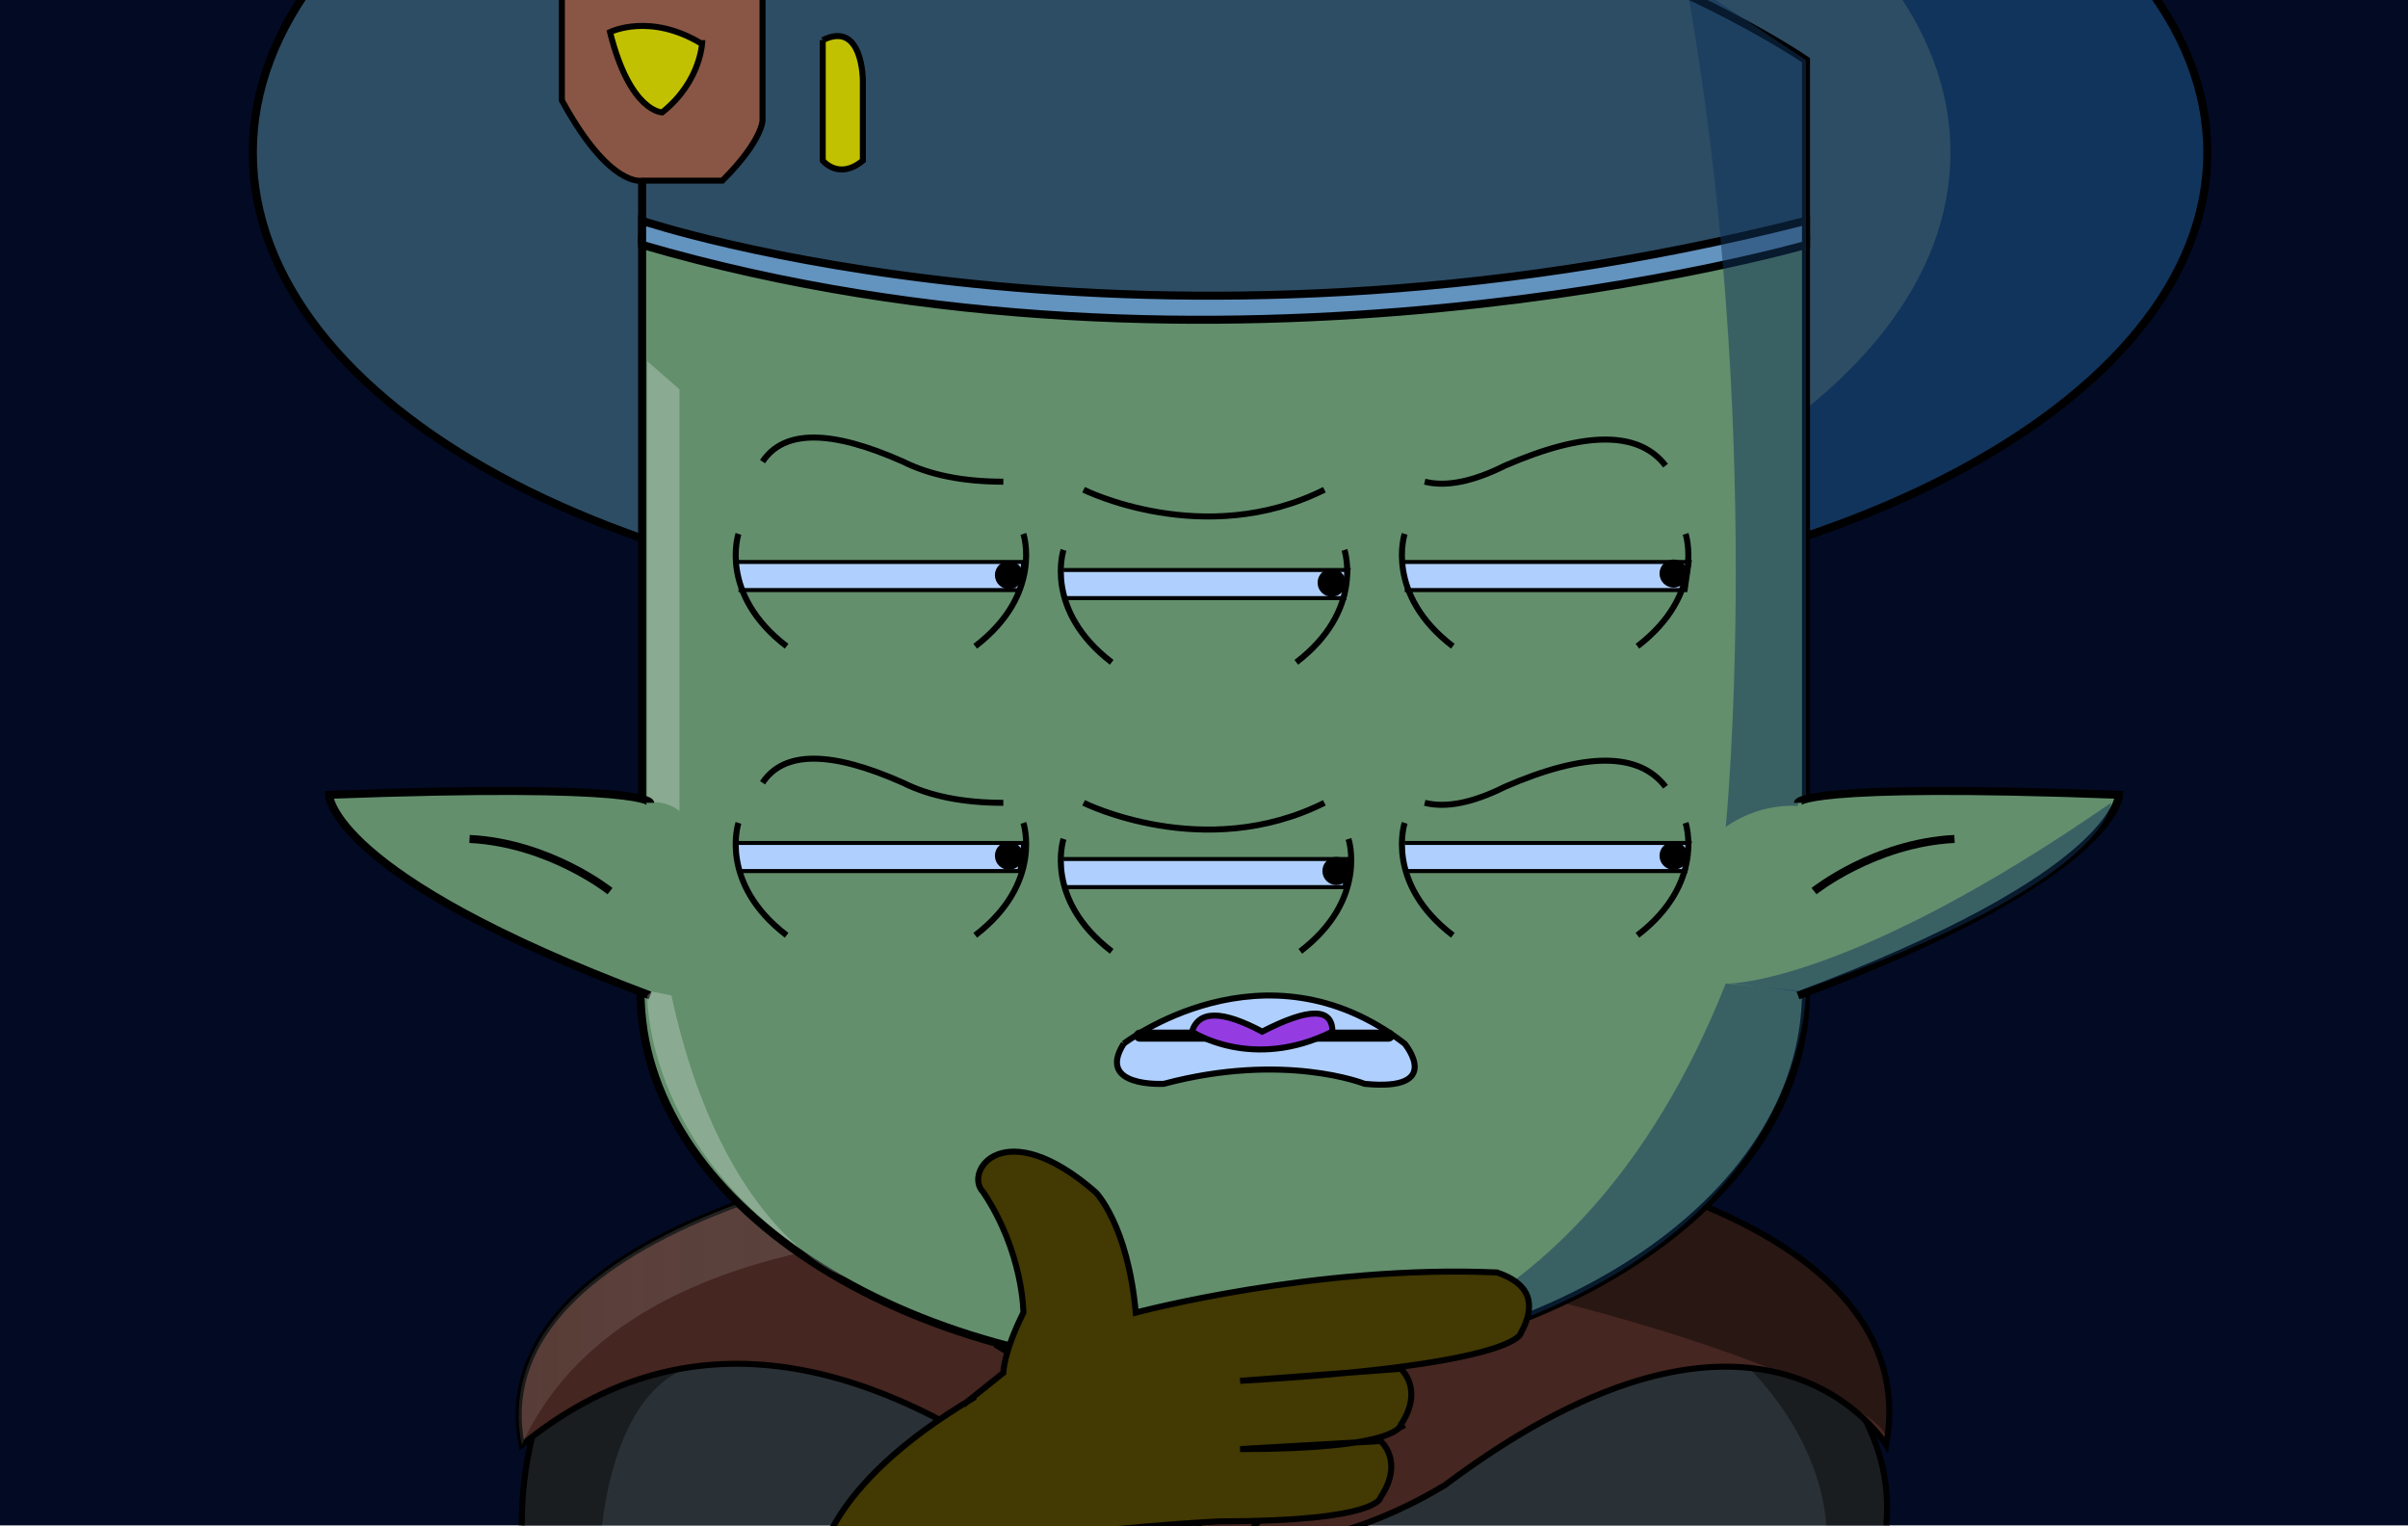
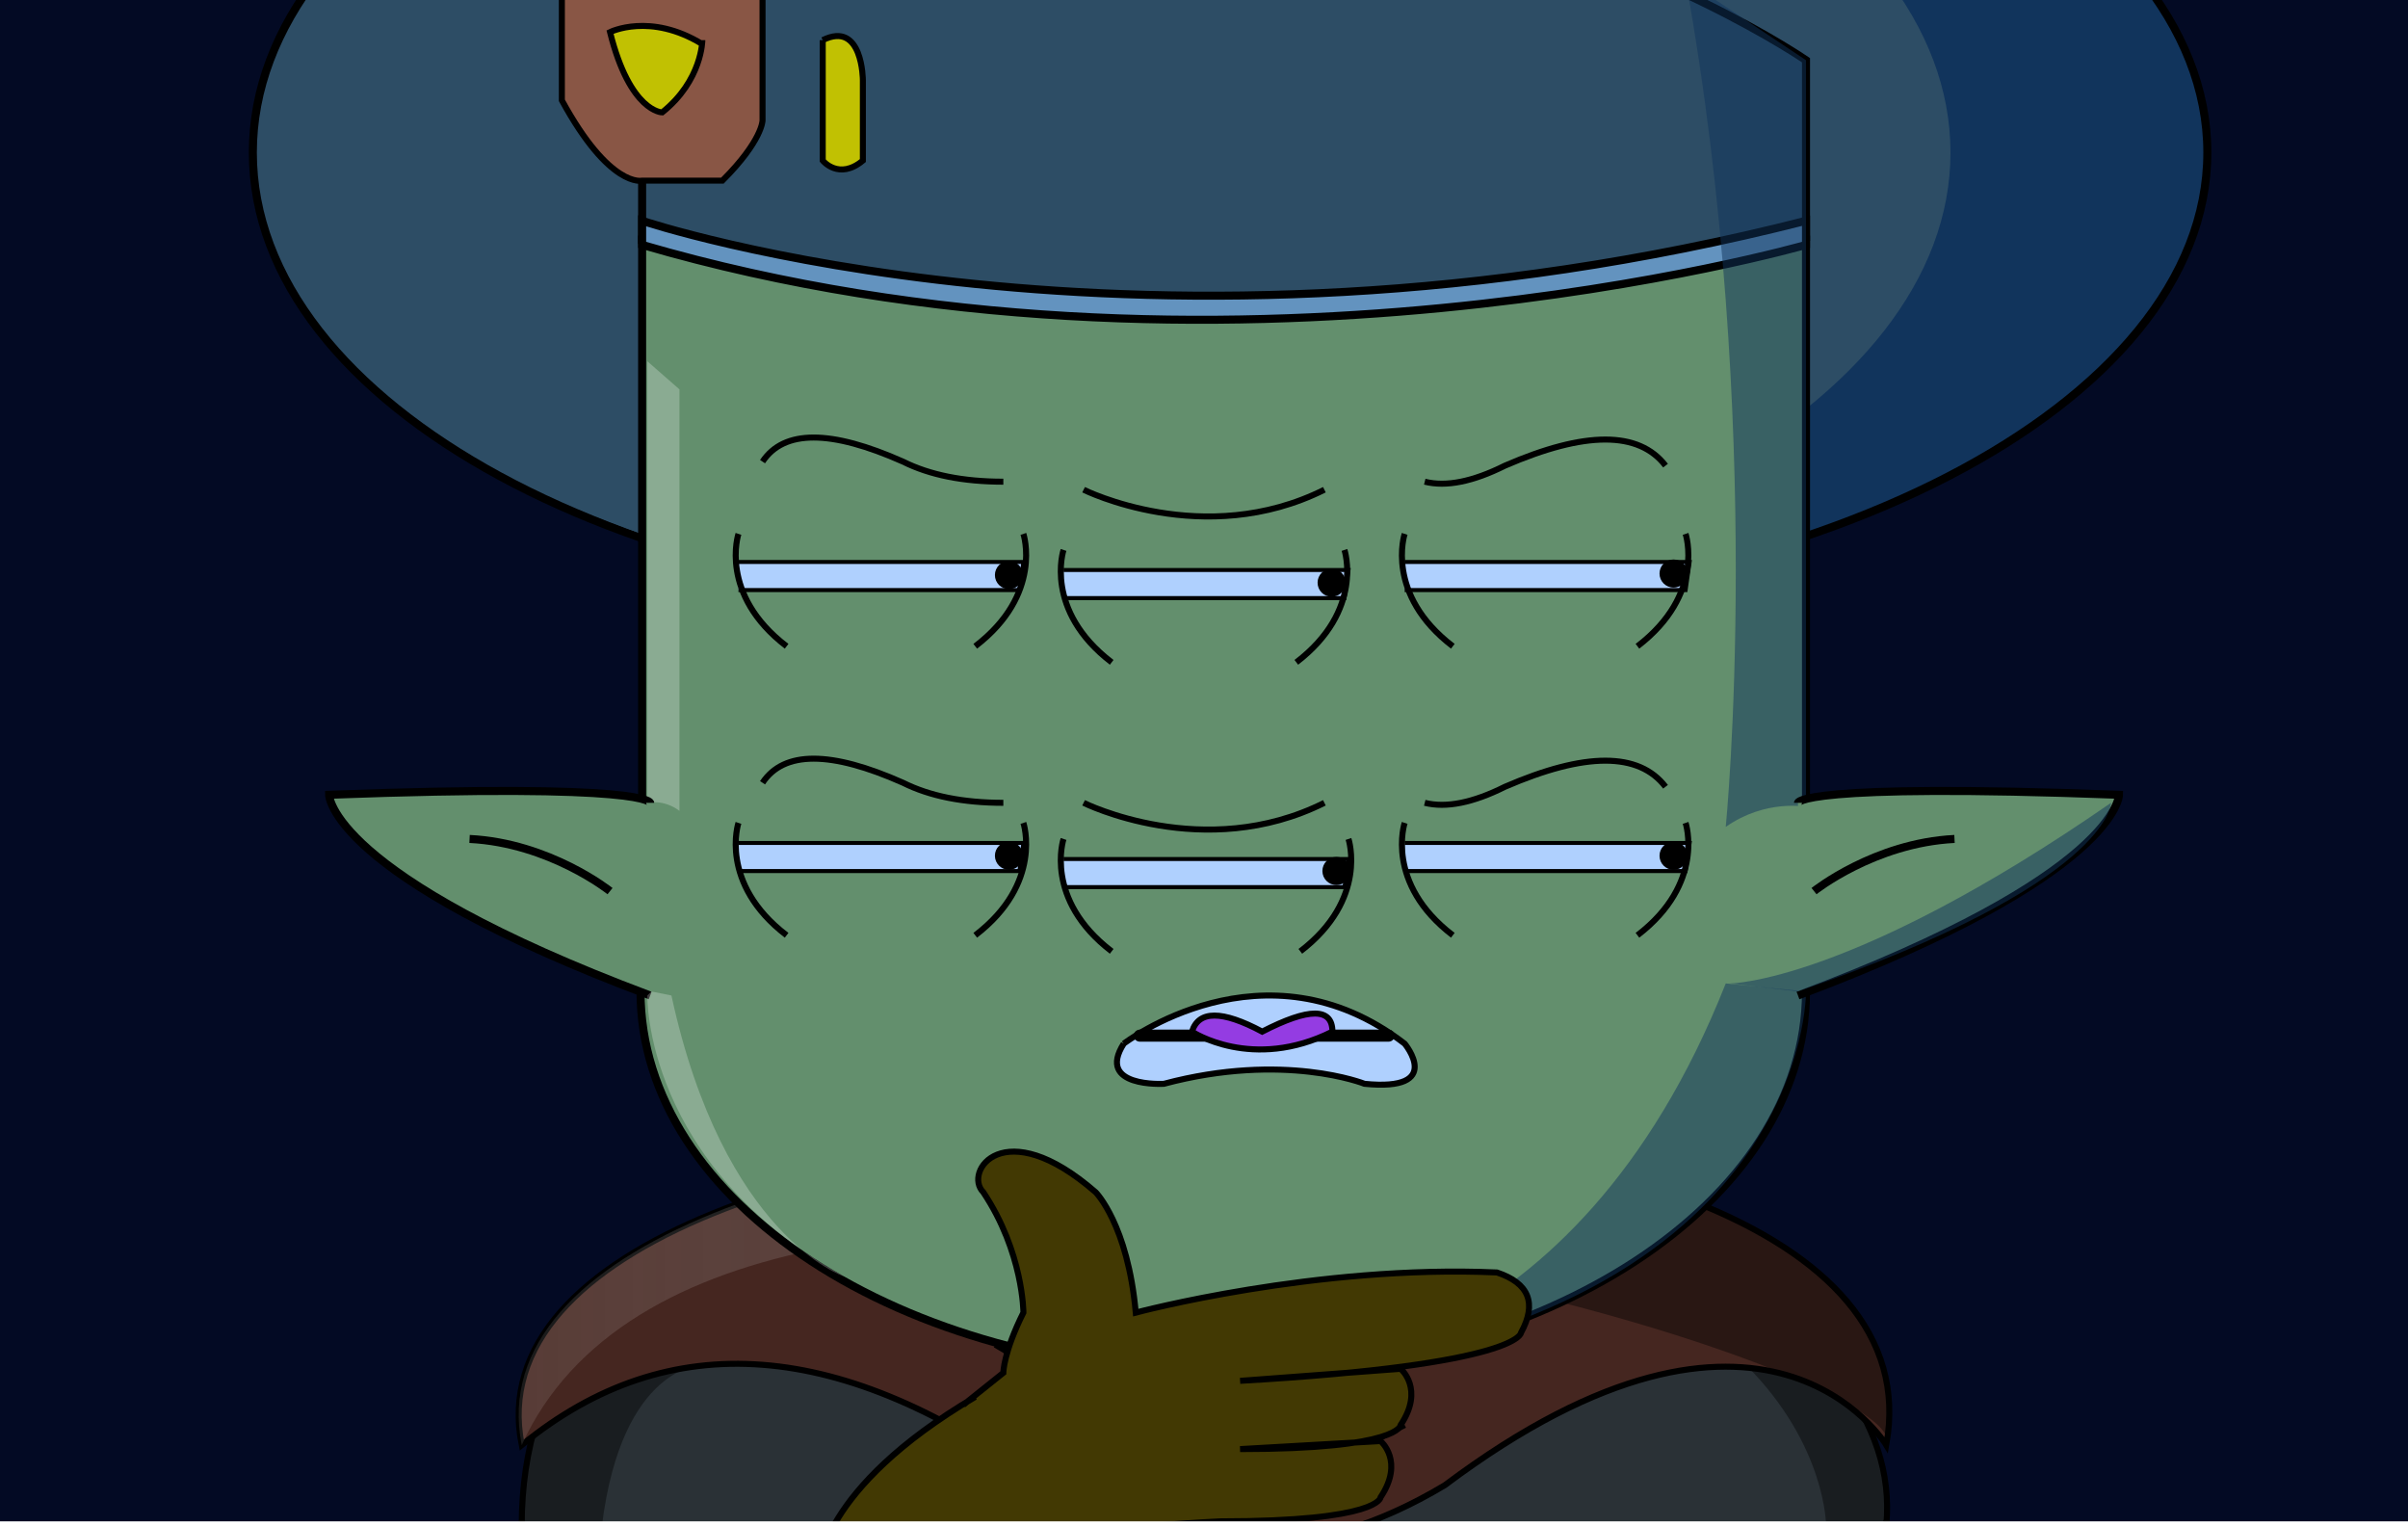
<svg xmlns="http://www.w3.org/2000/svg" height="400" viewBox="0 0 600 380" preserveAspectRatio="xMinYMin meet">
  <rect width="100%" height="100%" fill="#030a24" />
  <g>
    <path d="M 130 380       c 0 -155, 350 -105, 340 0       " stroke="black" stroke-width="1.5" fill="#2A3136" />
    <path d="M 130 380       c 0 -155, 350 -105, 340 0       c 0 0, 0 0, -15 0       c 0 0, 0 -20, -20 -40       c 0 0, 0 0, -260 0       c 0 0, -20 0, -25 40       " stroke="none" fill="#000" fill-opacity="0.4" />
  </g>
  <g>
    <path d="M 130 360       c -20 -100, 360 -110, 340 0       c 0 0, -30 -50, -110 10       q -50 30, -100 0       q -75 -55, -130 -10       z       " stroke="black" stroke-width="1.5" fill="#452620" />
    <path d="M 310 385        c 0 0, 0 -10, 40 -30       " stroke="black" stroke-width="1.5" fill="none" />
    <path d="M 300 385        c 0 0, 0 -20, -52 -50       " stroke="black" stroke-width="1.5" fill="none" />
    <path d="M 306 374        c 0 0, 0 -35, 30 -35        c 0 0, 0 0, -70 0        c 0 0, 29 0, 42 20       " stroke="black" stroke-width="1.5" fill="#638F6D" />
    <defs>
      <linearGradient id="grad1" x1="0%" y1="0%" x2="100%" y2="0%">
        <stop offset="0%" style="stop-color: #fff; stop-opacity:0.1" />
        <stop offset="70%" style="stop-color: #000; stop-opacity:0.4" />
      </linearGradient>
    </defs>
    <path d="M 130 360       c -20 -100, 360 -110, 340 0       c 10 -20, -290 -110, -340 0       " stroke="none" fill="url(#grad1)" />
  </g>
  <ellipse rx="220" ry="30%" cx="55%" cy="10%" stroke="black" stroke-width="2" fill="#11345C" />
  <ellipse rx="210" ry="30%" cx="45.5%" cy="10%" stroke="black" stroke-width="2" fill="#2D4D65" />
  <ellipse rx="210" ry="30%" cx="46%" cy="10%" fill="#2D4D65" />
  <g>
    <ellipse rx="24.2%" ry="25%" cx="50.8%" cy="65%" fill="#638F6D" stroke="black" stroke-width="2" />
    <path d="M 450 240       c 0 0, 0 0, 0 -180       c 0 0, -150 40, -290 0       c 0 0 , 0 0, 0 180       " stroke="black" stroke-width="2" fill="#638F6D" />
  </g>
  <path d="M 450 60       c 0 0, 0 0, 0 -45       c 0 0, -145 -100, -290 0       c 0 0, 0 0, 0 45       c 0 0, 125 42, 290 0       " stroke="black" stroke-width="2" fill="#2D4D65" />
  <path d="M 160 55       c 0 0, 125 42, 290 0       c 0 0, 0 0, 0 6       c 0 0, -146 42, -290 0       z       " stroke="black" stroke-width="2" fill="#6393BF" />
  <path d="M 190 0      c 0 0, 0 0, 0 30      c 0 0, 0 5, -10 15      c 0 0, 0 0, -20 0      c 0 0, -8 2, -20 -20      c 0 0, 0 0, 0 -25      " stroke="black" stroke-width="1.5" fill="#895645" />
  <path d="M 175 10      c 0 0, 0 10, -10 18      c 0 0, -8 0, -13 -20      c 0 0, 10 -5, 23 3      " stroke="black" stroke-width="1.5" fill="#C1C102" />
  <path d="M 205 10      c 0 0, 0 0, 0 30      c 0 0, 4 5, 10 0      c 0 0, 0 0, 0 -20      c 0 0, 0 -15, -10 -10      " stroke="black" stroke-width="1.5" fill="#C1C102" />
  <path d="M 450 15      c 0 0, 0 0, 0 186      c 0 0, -10 -2, -20 5      c 0 0, 10 -100, -10 -211      " stroke="none" fill="#11345C" fill-opacity="0.5" />
  <path d="M 450 247      c 0 0, 1 80, -128 95      c 0 0, 0 0, 0 -1      c 0 0, 70 0, 108 -96      z      " stroke="noe" fill="#11345C" fill-opacity="0.5" />
  <path d="M 161.3 90      c 0 0, 0 0, 0 110      c 0 0, 4 -1, 8 2      c 0 0, 0 0, 0 -105      z      " stroke="none" fill="white" fill-opacity="0.25" />
  <g>
    <path d="M 184 140       c 0 0, 0 0, 71 0       c 0 0, 0 0, -1 7       c 0 0, 0 0, -70 0               " stroke="black" fill="#AFD0FE" />
    <path d="M 255 133       c 0 0, 5 15, -12 28        " stroke="black" stroke-width="1.5" fill="none" />
    <path d="M 184 133       c 0 0, -5 15, 12 28        " stroke="black" stroke-width="1.5" fill="none" />
    <circle r="3.5" cx="41.9%" cy="37.7%" fill="black" />
    <path d="M 190 115       q 8 -12, 35 0       q 10 5, 25 5       " stroke="black" stroke-width="1.5" fill="none" />
  </g>
  <g>
    <path d="M 184 210        c 0 0, 0 0, 71 0        c 0 0, 0 0, -1 7        c 0 0, 0 0, -70 0        x         " stroke="black" fill="#AFD0FE" />
    <path d="M 255 205        c 0 0, 5 15, -12 28         " stroke="black" stroke-width="1.5" fill="none" />
    <path d="M 184 205        c 0 0, -5 15, 12 28         " stroke="black" stroke-width="1.5" fill="none" />
    <circle r="3.5" cx="41.9%" cy="56.1%" fill="black" />
    <path d="M 190 195        q 8 -12, 35 0        q 10 5, 25 5        " stroke="black" stroke-width="1.5" fill="none" />
  </g>
  <g>
    <path d="M 265 142       c 0 0, 0 0, 71 0       c 0 0, 0 0, -1 7       c 0 0, 0 0, -70 0        " stroke="black" fill="#AFD0FE" />
    <path d="M 335 137       c 0 0, 5 15, -12 28        " stroke="black" stroke-width="1.5" fill="none" />
    <path d="M 265 137       c 0 0, -5 15, 12 28        " stroke="black" stroke-width="1.5" fill="none" />
    <circle r="3.5" cx="55.3%" cy="38.2%" fill="black" />
    <path d="M 270 122       c 0 0, 30 15, 60 0" stroke="black" stroke-width="1.5" fill="none" />
  </g>
  <g>
    <path d="M 265 214        c 0 0, 0 0, 71 0        c 0 0, 0 0, -1 7        c 0 0, 0 0, -70 0         " stroke="black" fill="#AFD0FE" />
    <path d="M 336 209        c 0 0, 5 15, -12 28         " stroke="black" stroke-width="1.5" fill="none" />
    <path d="M 265 209        c 0 0, -5 15, 12 28         " stroke="black" stroke-width="1.5" fill="none" />
    <circle r="3.5" cx="55.5%" cy="57.1%" fill="black" />
    <path d="M 270 200        c 0 0, 30 15, 60 0" stroke="black" stroke-width="1.5" fill="none" />
  </g>
  <g>
    <path d="M 350 140       c 0 0, 0 0, 71 0       c 0 0, 0 0, -1 7       c 0 0, 0 0, -70 0        " stroke="black" fill="#AFD0FE" />
    <path d="M 420 133       c 0 0, 5 15, -12 28        " stroke="black" stroke-width="1.5" fill="none" />
    <path d="M 350 133       c 0 0, -5 15, 12 28        " stroke="black" stroke-width="1.5" fill="none" />
    <circle r="3.5" cx="69.5%" cy="37.6%" fill="black" />
    <path d="M 355 120       q 8 2, 20 -4       q 30 -13, 40 0       " stroke="black" stroke-width="1.5" fill="none" />
  </g>
  <g>
    <path d="M 350 210        c 0 0, 0 0, 71 0        c 0 0, 0 0, -1 7        c 0 0, 0 0, -70 0         " stroke="black" fill="#AFD0FE" />
    <path d="M 420 205        c 0 0, 5 15, -12 28         " stroke="black" stroke-width="1.5" fill="none" />
    <path d="M 350 205        c 0 0, -5 15, 12 28         " stroke="black" stroke-width="1.5" fill="none" />
    <circle r="3.5" cx="69.5%" cy="56.1%" fill="black" />
    <path d="M 355 200     q 8 2, 20 -4     q 30 -13, 40 0     " stroke="black" stroke-width="1.5" fill="none" />
  </g>
  <g>
    <path d="M 162 200       c 0 0, 0 -5, -80 -2       c 0 0, 0 20, 80 50       " stroke="black" stroke-width="2" fill="#638F6D" />
    <path d="M 152 222       c 0 0, -15 -12, -35 -13       " stroke="black" stroke-width="2" fill="none" />
    <path d="M 448 200       c 0 0, 0 -5, 80 -2       c 0 0, 0 20, -80 50       " stroke="black" stroke-width="2" fill="#638F6D" />
    <path d="M 452 222       c 0 0, 15 -12, 35 -13       " stroke="black" stroke-width="2" fill="none" />
    <path d="M 431 245       c 0 0, 30 0, 95 -45       c 0 0, 0 20, -78 47       " stroke="none" fill="#11345C" fill-opacity="0.5" />
    <path d="M 161.3 248       c 0 0, -1 42, 49 70       c 0 0, -30 -10, -43 -70       c 0 0, 0 0, -5 -1       z       " stroke="none" fill="white" fill-opacity="0.25" />
  </g>
  <g>
    <path d="M 280 260       c 0 0, 35 -27 , 70 0       c 0 0, 10 12, -10 10       c 0 0, -20 -8, -50 0       c 0 0, -17 1, -10 -10       " stroke="black" stroke-width="1.5" fill="#AFD0FE" />
    <path d="M 284 258       l 62 0       " stroke="black" stroke-width="3" stroke-linecap="round" />
  </g>
  <g>
    <path d="M 297 257       c 0 0, 15 10, 35 0       q 0 -9, -17.5 0       q -15 -8, -17.5 0       " stroke="black" stroke-width="1.5" fill="#943CE2" />
  </g>
  <g>
    <path d="M 240 350       c 0 0, 0 0, 10 -8       c 0 0, 0 -5, 5 -15       c 0 0, 0 -15, -10 -30       c -5 -5, 5 -20, 28 0       c 0 0, 8 8, 10 30       c 0 0, 45 -12, 90 -10       q 12 4, 6 15       c 0 0, 0 8, -70 12       c 0 0, 0 0, 40 -3       c 0 0, 6 5, 0 14       c 0 0, 0 6, -40 6       c 0 0, 0 0, 35 -2       c 0 0, 6 5, 0 14       c 0 0, 0 6, -40 6       c 0 0, -25 1, -70 7       c 0 0, 0 0, -30 5       c 0 0, 0 -20, 39 -43       " stroke="black" stroke-width="1.5" fill="#423903" />
  </g>
+   <path d="M 0 379       h 200 400      v 0 15      h -600 0      v 0 -15      " stroke="none" fill="white" />
</svg>
